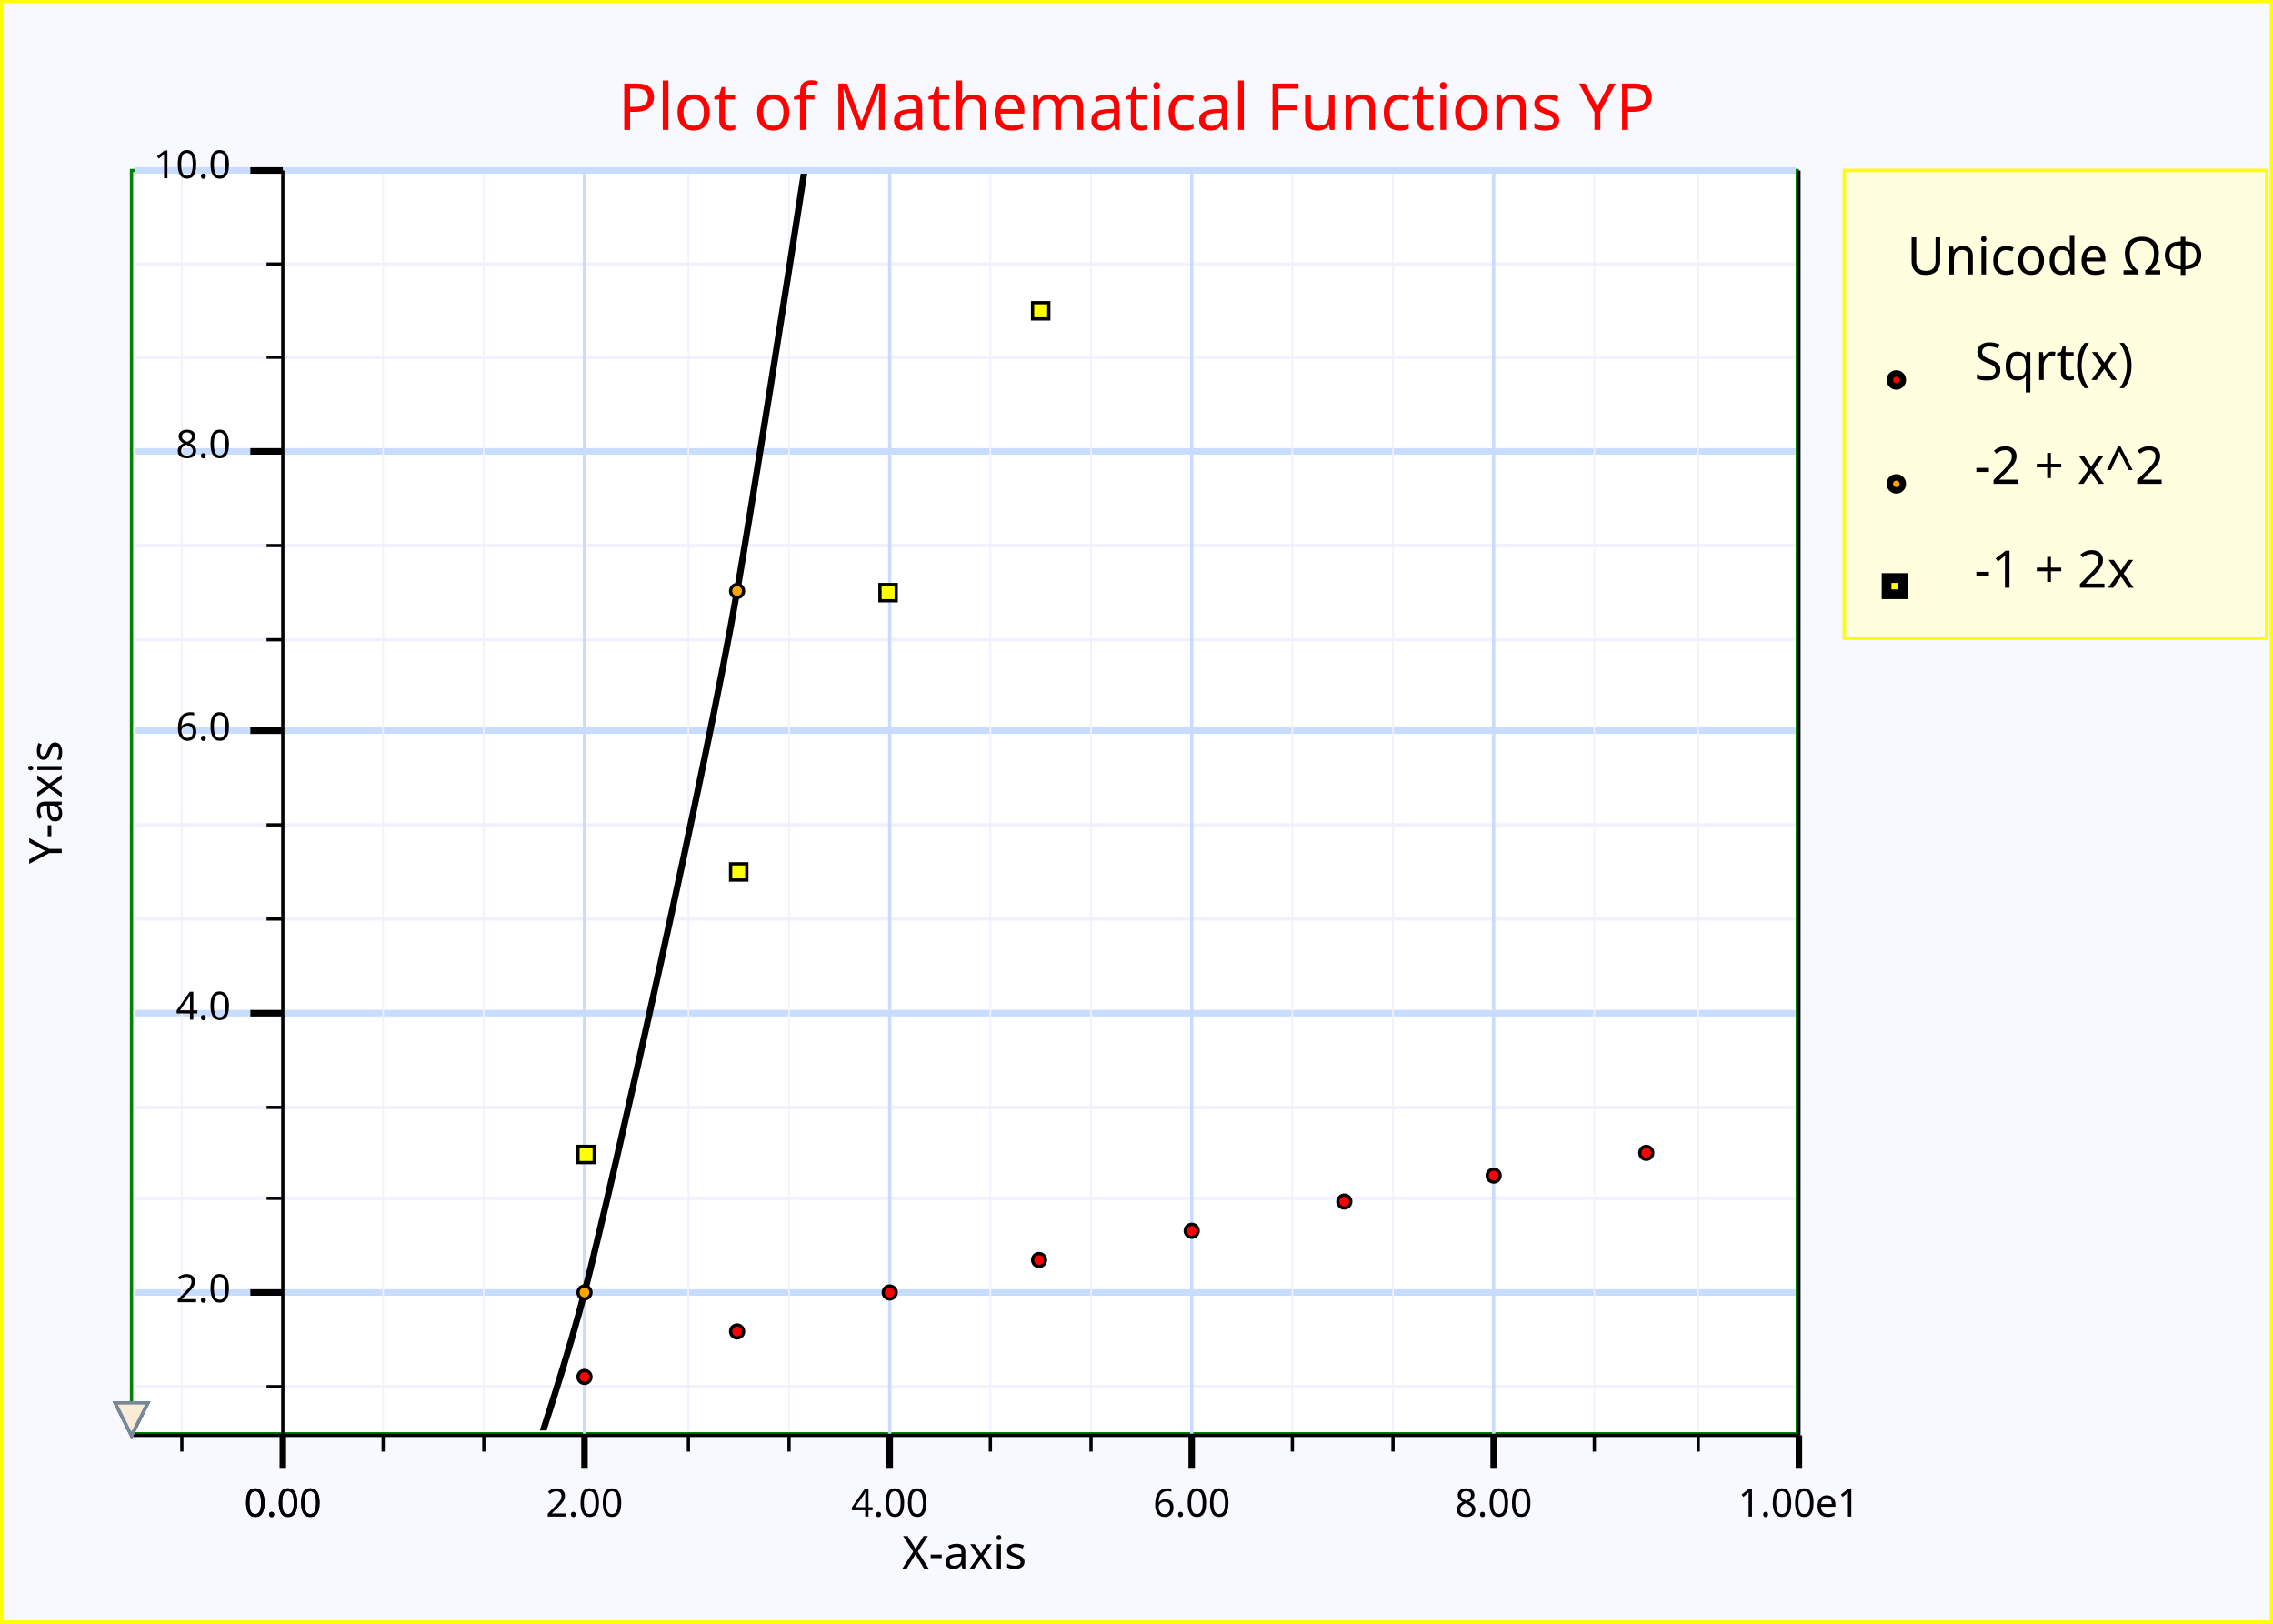
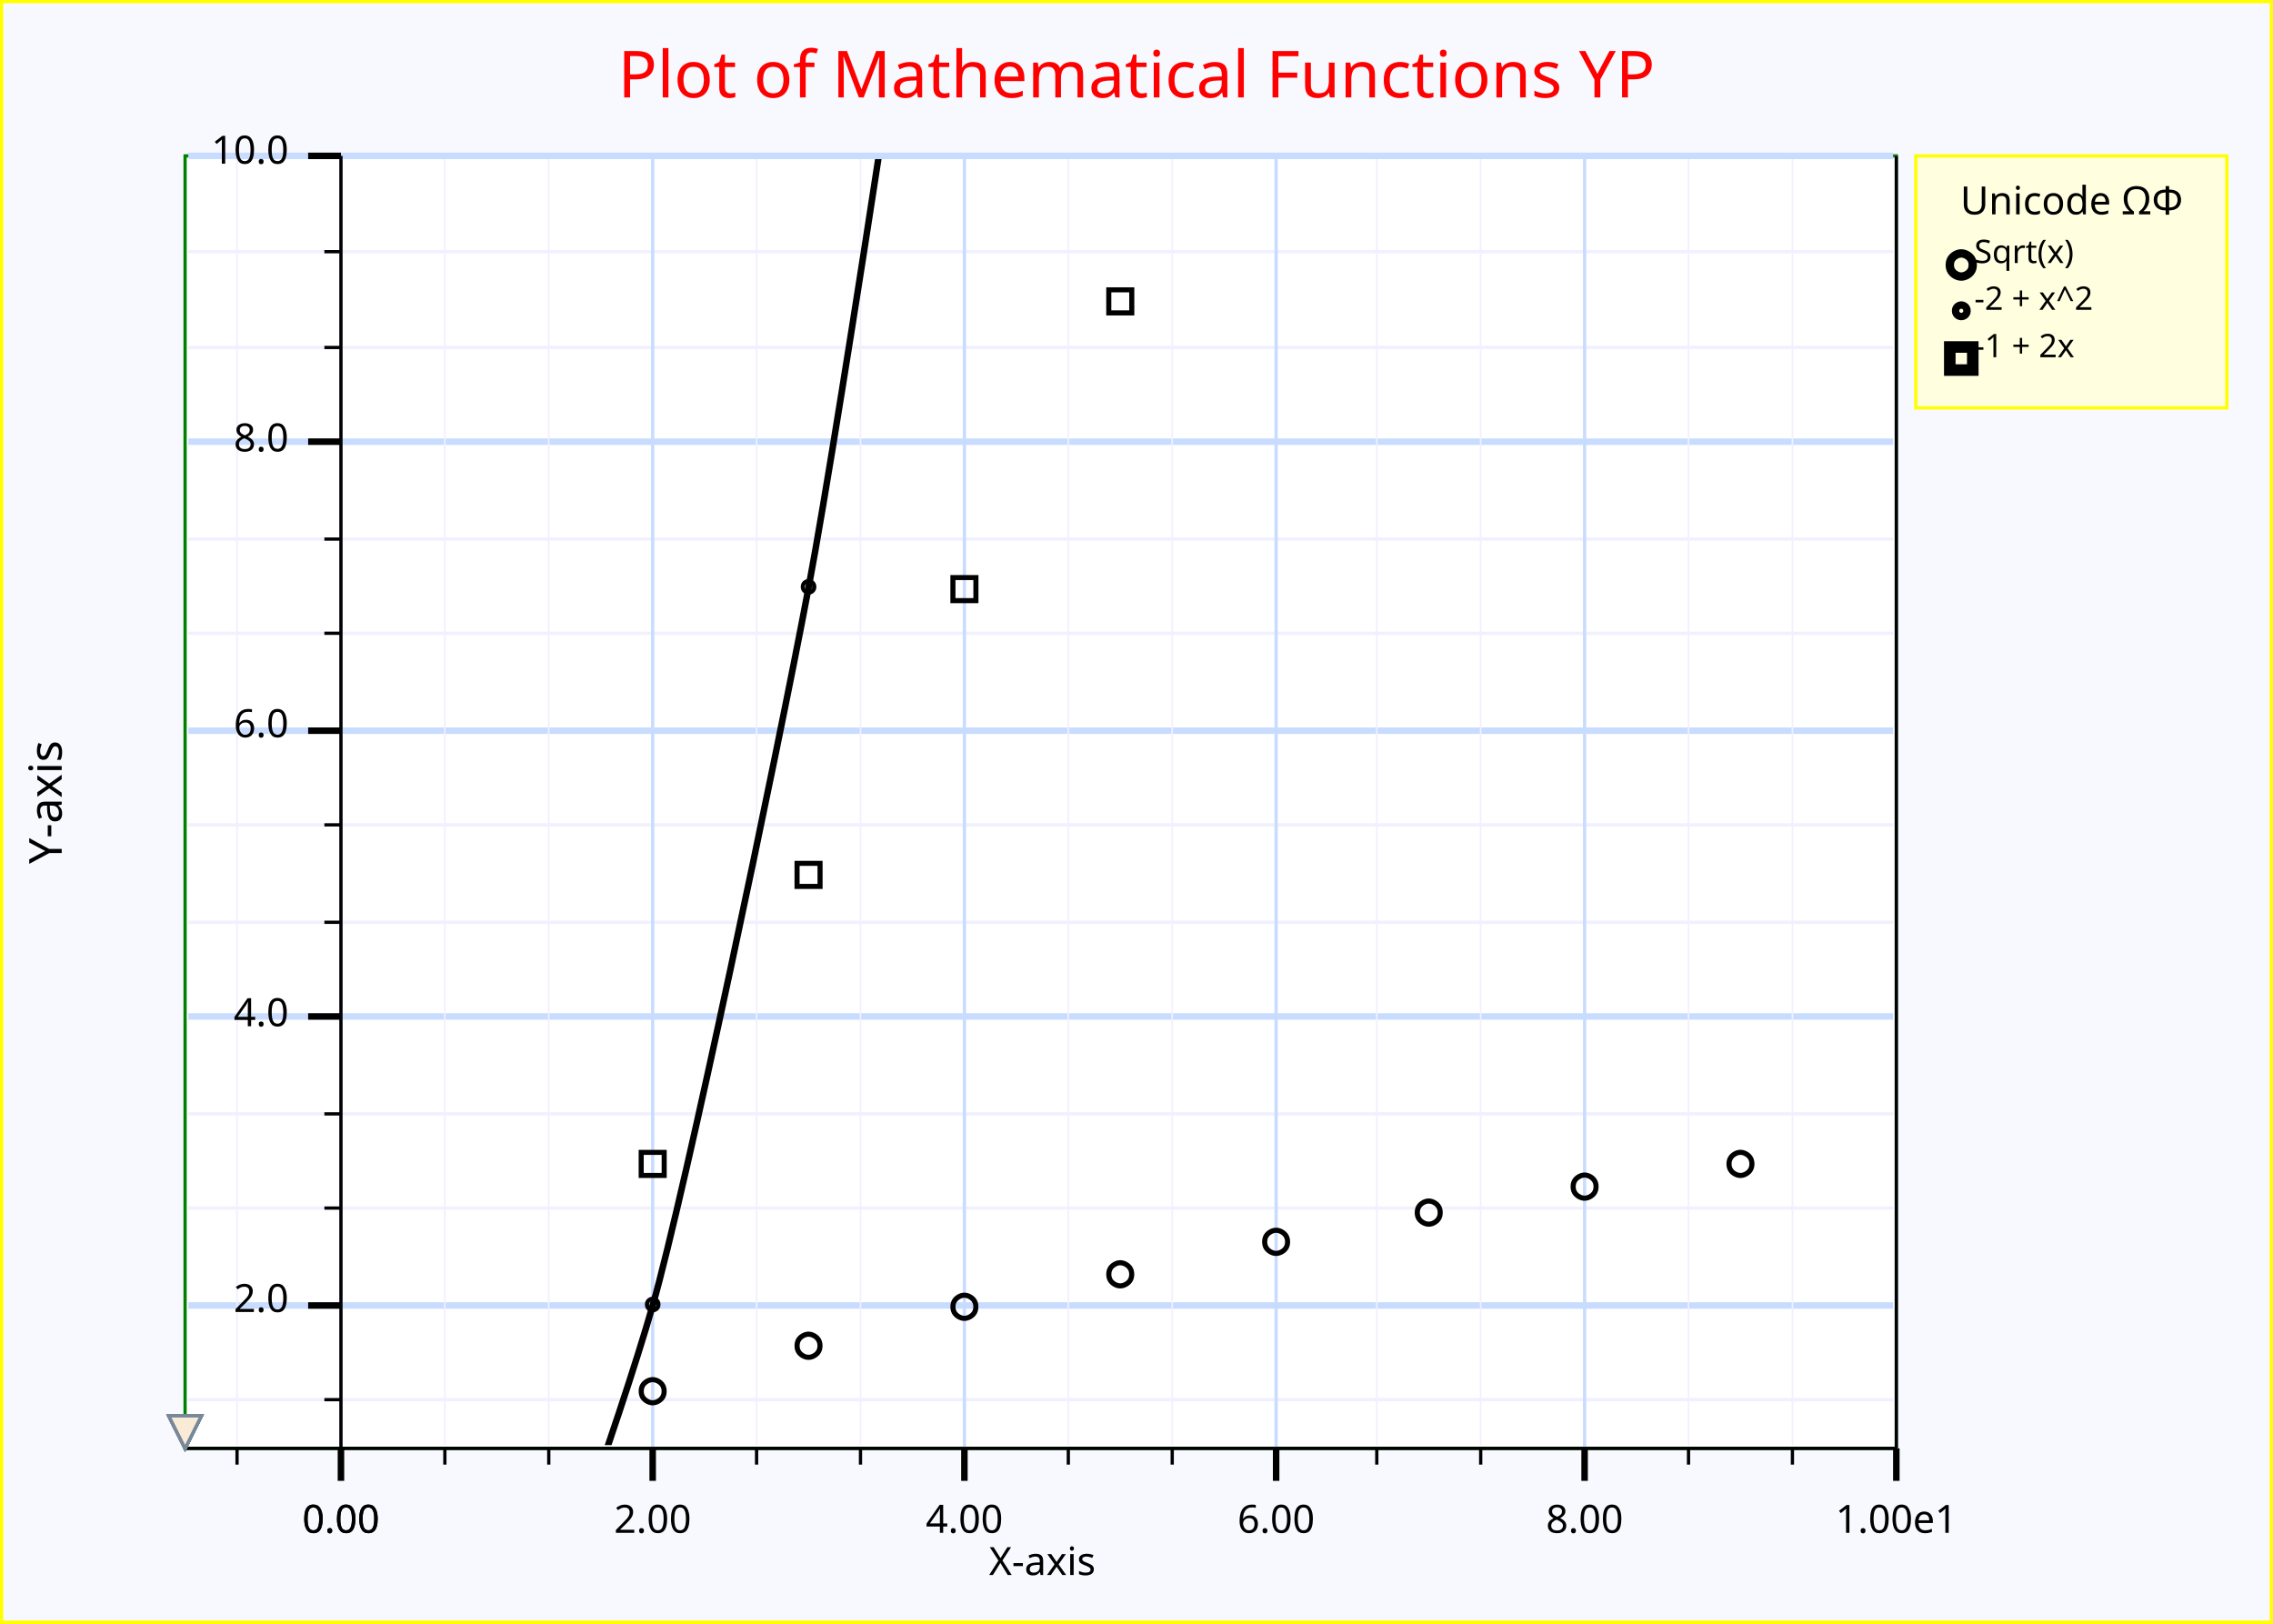
<svg xmlns="http://www.w3.org/2000/svg" width="700" height="500" version="1.1">
  <clipPath id="plot_window">
-     <rect x="41.5" y="53.5" width="511" height="387" />
+     <rect x="58" y="49" width="525" height="396" />
  </clipPath>
  <g id="imageBackground" stroke="rgb(255,255,0)" fill="rgb(248,248,255)" stroke-width="2">
    <rect x="0" y="0" width="700" height="500" />
  </g>
  <g id="plotBackground" stroke="rgb(0,128,0)" fill="rgb(255,255,255)" stroke-width="1">
-     <rect x="40.5" y="52.5" width="513" height="389" />
+     <rect x="57" y="48" width="527" height="398" />
  </g>
  <g id="yMinorGrid" stroke="rgb(240,240,255)" stroke-width="1">
-     <path d="M41.5,427 L553,427 M41.5,369 L553,369 M41.5,341 L553,341 M41.5,283 L553,283 M41.5,254 L553,254 M41.5,197 L553,197 M41.5,168 L553,168 M41.5,110 L553,110 M41.5,81.3 L553,81.3 " fill="none" />
+     <path d="M58,431 L583,431 M58,372 L583,372 M58,343 L583,343 M58,284 L583,284 M58,254 L583,254 M58,195 L583,195 M58,166 L583,166 M58,107 L583,107 M58,77.5 L583,77.5 " fill="none" />
  </g>
  <g id="yMajorGrid" stroke="rgb(200,220,255)" stroke-width="2">
-     <path d="M41.5,398 L553,398 M41.5,312 L553,312 M41.5,225 L553,225 M41.5,139 L553,139 M41.5,52.5 L553,52.5 " fill="none" />
+     <path d="M58,402 L583,402 M58,313 L583,313 M58,225 L583,225 M58,136 L583,136 M58,48 L583,48 " fill="none" />
  </g>
  <g id="xMinorGrid" stroke="rgb(240,240,255)" stroke-width="0.5">
-     <path d="M118,53.5 L118,441 M149,53.5 L149,441 M212,53.5 L212,441 M243,53.5 L243,441 M305,53.5 L305,441 M336,53.5 L336,441 M398,53.5 L398,441 M429,53.5 L429,441 M491,53.5 L491,441 M523,53.5 L523,441 M56,53.5 L56,441 " fill="none" />
+     <path d="M137,49 L137,445 M169,49 L169,445 M233,49 L233,445 M265,49 L265,445 M329,49 L329,445 M361,49 L361,445 M424,49 L424,445 M456,49 L456,445 M520,49 L520,445 M552,49 L552,445 M73,49 L73,445 " fill="none" />
  </g>
  <g id="xMajorGrid" stroke="rgb(200,220,255)" stroke-width="1">
-     <path d="M87.1,52.5 L87.1,442 M180,52.5 L180,442 M274,52.5 L274,442 M367,52.5 L367,442 M460,52.5 L460,442 M554,52.5 L554,442 M87.1,52.5 L87.1,442 " fill="none" />
+     <path d="M105,48 L105,446 M201,48 L201,446 M297,48 L297,446 M393,48 L393,446 M488,48 L488,446 M584,48 L584,446 M105,48 L105,446 " fill="none" />
  </g>
  <g id="yAxis" stroke="rgb(0,0,0)" stroke-width="1">
-     <line x1="87.1" y1="52.5" x2="87.1" y2="442" />
-     <line x1="554" y1="52.5" x2="554" y2="442" />
+     <line x1="105" y1="48" x2="105" y2="446" />
+     <line x1="584" y1="48" x2="584" y2="446" />
  </g>
  <g id="xAxis" stroke="rgb(0,0,0)" stroke-width="1">
-     <line x1="40.5" y1="442" x2="554" y2="442" />
+     <line x1="57" y1="446" x2="584" y2="446" />
  </g>
  <g id="yMinorTicks" stroke="rgb(0,0,0)" stroke-width="1">
-     <path d="M82.1,427 L87.1,427 M82.1,369 L87.1,369 M82.1,341 L87.1,341 M82.1,283 L87.1,283 M82.1,254 L87.1,254 M82.1,197 L87.1,197 M82.1,168 L87.1,168 M82.1,110 L87.1,110 M82.1,81.3 L87.1,81.3 " fill="none" />
+     <path d="M99.9,431 L105,431 M99.9,372 L105,372 M99.9,343 L105,343 M99.9,284 L105,284 M99.9,254 L105,254 M99.9,195 L105,195 M99.9,166 L105,166 M99.9,107 L105,107 M99.9,77.5 L105,77.5 " fill="none" />
  </g>
  <g id="xMinorTicks" stroke="rgb(0,0,0)" stroke-width="1">
-     <path d="M118,442 L118,447 M149,442 L149,447 M212,442 L212,447 M243,442 L243,447 M305,442 L305,447 M336,442 L336,447 M398,442 L398,447 M429,442 L429,447 M491,442 L491,447 M523,442 L523,447 M56,442 L56,447 " fill="none" />
+     <path d="M137,446 L137,451 M169,446 L169,451 M233,446 L233,451 M265,446 L265,451 M329,446 L329,451 M361,446 L361,451 M424,446 L424,451 M456,446 L456,451 M520,446 L520,451 M552,446 L552,451 M73,446 L73,451 " fill="none" />
  </g>
  <g id="yMajorTicks" stroke="rgb(0,0,0)" stroke-width="2">
-     <path d="M77.1,398 L87.1,398 M77.1,312 L87.1,312 M77.1,225 L87.1,225 M77.1,139 L87.1,139 M77.1,52.5 L87.1,52.5 " fill="none" />
+     <path d="M94.9,402 L105,402 M94.9,313 L105,313 M94.9,225 L105,225 M94.9,136 L105,136 M94.9,48 L105,48 " fill="none" />
  </g>
  <g id="xMajorTicks" stroke="rgb(0,0,0)" stroke-width="2">
-     <path d="M87.1,442 L87.1,452 M180,442 L180,452 M274,442 L274,452 M367,442 L367,452 M460,442 L460,452 M554,442 L554,452 M87.1,442 L87.1,452 " fill="none" />
+     <path d="M105,446 L105,456 M201,446 L201,456 M297,446 L297,456 M393,446 L393,456 M488,446 L488,456 M584,446 L584,456 M105,446 L105,456 " fill="none" />
  </g>
  <g id="xTicksValues">
-     <text x="87.1" y="467" text-anchor="middle" font-size="12" font-family="Lucida Sans Unicode">0.00</text>
-     <text x="180" y="467" text-anchor="middle" font-size="12" font-family="Lucida Sans Unicode">2.00</text>
-     <text x="274" y="467" text-anchor="middle" font-size="12" font-family="Lucida Sans Unicode">4.00</text>
-     <text x="367" y="467" text-anchor="middle" font-size="12" font-family="Lucida Sans Unicode">6.00</text>
-     <text x="460" y="467" text-anchor="middle" font-size="12" font-family="Lucida Sans Unicode">8.00</text>
-     <text x="554" y="467" text-anchor="middle" font-size="12" font-family="Lucida Sans Unicode">1.00e1</text>
-     <text x="87.1" y="467" text-anchor="middle" font-size="12" font-family="Lucida Sans Unicode">0.00</text>
+     <text x="105" y="472" text-anchor="middle" font-size="12" font-family="Lucida Sans Unicode">0.00</text>
+     <text x="201" y="472" text-anchor="middle" font-size="12" font-family="Lucida Sans Unicode">2.00</text>
+     <text x="297" y="472" text-anchor="middle" font-size="12" font-family="Lucida Sans Unicode">4.00</text>
+     <text x="393" y="472" text-anchor="middle" font-size="12" font-family="Lucida Sans Unicode">6.00</text>
+     <text x="488" y="472" text-anchor="middle" font-size="12" font-family="Lucida Sans Unicode">8.00</text>
+     <text x="584" y="472" text-anchor="middle" font-size="12" font-family="Lucida Sans Unicode">1.00e1</text>
+     <text x="105" y="472" text-anchor="middle" font-size="12" font-family="Lucida Sans Unicode">0.00</text>
  </g>
  <g id="yTicksValues">
-     <text x="71.1" y="401" text-anchor="end" font-size="12" font-family="Lucida Sans Unicode">2.0</text>
-     <text x="71.1" y="314" text-anchor="end" font-size="12" font-family="Lucida Sans Unicode">4.0</text>
-     <text x="71.1" y="228" text-anchor="end" font-size="12" font-family="Lucida Sans Unicode">6.0</text>
-     <text x="71.1" y="141" text-anchor="end" font-size="12" font-family="Lucida Sans Unicode">8.0</text>
-     <text x="71.1" y="54.9" text-anchor="end" font-size="12" font-family="Lucida Sans Unicode">10.0</text>
+     <text x="88.9" y="404" text-anchor="end" font-size="12" font-family="Lucida Sans Unicode">2.0</text>
+     <text x="88.9" y="316" text-anchor="end" font-size="12" font-family="Lucida Sans Unicode">4.0</text>
+     <text x="88.9" y="227" text-anchor="end" font-size="12" font-family="Lucida Sans Unicode">6.0</text>
+     <text x="88.9" y="139" text-anchor="end" font-size="12" font-family="Lucida Sans Unicode">8.0</text>
+     <text x="88.9" y="50.4" text-anchor="end" font-size="12" font-family="Lucida Sans Unicode">10.0</text>
  </g>
  <g id="yLabel">
    <text x="19" y="247" text-anchor="middle" transform="rotate(-90 19 247 )" font-size="14" font-family="Lucida Sans Unicode">Y-axis</text>
  </g>
  <g id="xLabel">
-     <text x="297" y="483" text-anchor="middle" font-size="14" font-family="Lucida Sans Unicode">X-axis</text>
+     <text x="321" y="485" text-anchor="middle" font-size="12" font-family="Lucida Sans Unicode">X-axis</text>
  </g>
  <g id="plotLines" stroke-width="2">
-     <g clip-path="url(#plot_window)" stroke="rgb(0,0,0)">
-       <path d="M-379,-3.75e+03 S-342,-3.09e+03 -333,-2.93e+03 S-295,-2.33e+03 -286,-2.2e+03 S-249,-1.67e+03 -239,-1.55e+03 S-202,-1.09e+03 -193,-985 S-155,-596 -146,-509 S-109,-190 -99.4,-120 S-62.1,130 -52.8,182 S-15.5,364 -6.15,398 S31.2,511 40.5,528 S77.8,571 87.1,571 S124,545 134,528 S171,433 180,398 S218,234 227,182 S264,-51.2 274,-120 S311,-423 320,-509 S358,-881 367,-985 S404,-1.43e+03 414,-1.55e+03 S451,-2.06e+03 460,-2.2e+03 S498,-2.77e+03 507,-2.93e+03 S554,-3.83e+03 554,-3.75e+03 " fill="none" />
+     <g clip-path="url(#plot_window)" stroke="rgb(0,0,0)" stroke-width="2">
+       <path d="M-374,-3.84e+03 S-336,-3.16e+03 -326,-3e+03 S-288,-2.39e+03 -279,-2.25e+03 S-240,-1.71e+03 -231,-1.59e+03 S-192,-1.12e+03 -183,-1.01e+03 S-144,-615 -135,-527 S-96.4,-200 -86.8,-129 S-48.4,128 -38.9,181 S-0.517,366 9.07,402 S47.4,517 57,534 S95.3,579 105,579 S143,552 153,534 S191,437 201,402 S239,234 249,181 S287,-58.1 297,-129 S335,-438 345,-527 S383,-907 393,-1.01e+03 S431,-1.46e+03 440,-1.59e+03 S479,-2.11e+03 488,-2.25e+03 S527,-2.84e+03 536,-3e+03 S584,-3.93e+03 584,-3.84e+03 " fill="none" />
    </g>
  </g>
  <g id="plotPoints" clip-path="url(#plot_window)">
    <g stroke="rgb(0,0,0)" fill="rgb(255,0,0)">
-       <circle cx="180" cy="424" r="2" />
-       <circle cx="227" cy="410" r="2" />
-       <circle cx="274" cy="398" r="2" />
-       <circle cx="320" cy="388" r="2" />
-       <circle cx="367" cy="379" r="2" />
-       <circle cx="414" cy="370" r="2" />
-       <circle cx="460" cy="362" r="2" />
-       <circle cx="507" cy="355" r="2" />
+       <text x="201" y="431" text-anchor="middle" font-size="10" font-family="Lucida Sans Unicode">○</text>
+       <text x="249" y="417" text-anchor="middle" font-size="10" font-family="Lucida Sans Unicode">○</text>
+       <text x="297" y="405" text-anchor="middle" font-size="10" font-family="Lucida Sans Unicode">○</text>
+       <text x="345" y="395" text-anchor="middle" font-size="10" font-family="Lucida Sans Unicode">○</text>
+       <text x="393" y="385" text-anchor="middle" font-size="10" font-family="Lucida Sans Unicode">○</text>
+       <text x="440" y="376" text-anchor="middle" font-size="10" font-family="Lucida Sans Unicode">○</text>
+       <text x="488" y="368" text-anchor="middle" font-size="10" font-family="Lucida Sans Unicode">○</text>
+       <text x="536" y="361" text-anchor="middle" font-size="10" font-family="Lucida Sans Unicode">○</text>
    </g>
    <g stroke="rgb(0,0,0)" fill="rgb(255,165,0)">
-       <circle cx="180" cy="398" r="2" />
-       <circle cx="227" cy="182" r="2" />
+       <text x="201" y="403" text-anchor="middle" font-size="5" font-family="Lucida Sans Unicode">○</text>
+       <text x="249" y="182" text-anchor="middle" font-size="5" font-family="Lucida Sans Unicode">○</text>
    </g>
    <g stroke="rgb(0,0,0)" fill="rgb(255,255,0)">
-       <rect x="178" y="353" width="5" height="5" />
-       <rect x="225" y="266" width="5" height="5" />
-       <rect x="271" y="180" width="5" height="5" />
-       <rect x="318" y="93.2" width="5" height="5" />
+       <text x="201" y="361" text-anchor="middle" font-size="10" font-family="Lucida Sans Unicode">□</text>
+       <text x="249" y="272" text-anchor="middle" font-size="10" font-family="Lucida Sans Unicode">□</text>
+       <text x="297" y="184" text-anchor="middle" font-size="10" font-family="Lucida Sans Unicode">□</text>
+       <text x="345" y="95.4" text-anchor="middle" font-size="10" font-family="Lucida Sans Unicode">□</text>
    </g>
  </g>
  <g id="limitPoints" stroke="rgb(119,136,153)" fill="rgb(250,235,215)">
-     <polygon points=" 35.5,432 45.5,432 40.5,442" />
-     <polygon points=" 35.5,432 45.5,432 40.5,442" />
-     <polygon points=" 35.5,432 45.5,432 40.5,442" />
-     <polygon points=" 35.5,432 45.5,432 40.5,442" />
-     <polygon points=" 35.5,432 45.5,432 40.5,442" />
-     <polygon points=" 35.5,432 45.5,432 40.5,442" />
-     <polygon points=" 35.5,432 45.5,432 40.5,442" />
-     <polygon points=" 35.5,432 45.5,432 40.5,442" />
-     <polygon points=" 35.5,432 45.5,432 40.5,442" />
-     <polygon points=" 35.5,432 45.5,432 40.5,442" />
+     <polygon points=" 52,436 62,436 57,446" />
+     <polygon points=" 52,436 62,436 57,446" />
+     <polygon points=" 52,436 62,436 57,446" />
+     <polygon points=" 52,436 62,436 57,446" />
+     <polygon points=" 52,436 62,436 57,446" />
+     <polygon points=" 52,436 62,436 57,446" />
+     <polygon points=" 52,436 62,436 57,446" />
+     <polygon points=" 52,436 62,436 57,446" />
+     <polygon points=" 52,436 62,436 57,446" />
+     <polygon points=" 52,436 62,436 57,446" />
  </g>
  <g id="legendBackground" stroke="rgb(255,255,0)" fill="rgb(255,255,224)" stroke-width="1">
-     <rect x="568" y="52.5" width="130" height="144" />
-     <rect x="568" y="52.5" width="130" height="144" />
+     <rect x="590" y="48" width="95.8" height="77.6" />
  </g>
  <g id="legendPoints">
    <g stroke="rgb(0,0,0)" fill="rgb(255,0,0)" stroke-width="2">
-       <circle cx="584" cy="117" r="2" />
+       <text x="604" y="84.2" text-anchor="middle" font-size="10" font-family="Lucida Sans Unicode">○</text>
    </g>
    <g stroke="rgb(0,0,0)" fill="rgb(255,165,0)" stroke-width="2">
-       <circle cx="584" cy="149" r="2" />
+       <text x="604" y="97" text-anchor="middle" font-size="5" font-family="Lucida Sans Unicode">○</text>
    </g>
    <g stroke="rgb(0,0,0)" fill="rgb(255,255,0)" stroke-width="3">
-       <rect x="581" y="178" width="5" height="5" />
+       <text x="604" y="113" text-anchor="middle" font-size="10" font-family="Lucida Sans Unicode">□</text>
    </g>
  </g>
  <g id="legendText">
-     <text x="633" y="84.5" text-anchor="middle" font-size="16" font-family="Lucida Sans Unicode">Unicode ΩΦ</text>
-     <text x="608" y="117" font-size="16" font-family="Lucida Sans Unicode">Sqrt(x)</text>
-     <text x="608" y="149" font-size="16" font-family="Lucida Sans Unicode">-2 + x^2</text>
-     <text x="608" y="181" font-size="16" font-family="Lucida Sans Unicode">-1 + 2x</text>
+     <text x="638" y="66" text-anchor="middle" font-family="Lucida Sans Unicode" font-weight="normal">Unicode ΩΦ</text>
+     <text x="608" y="81" font-size="10" font-family="Lucida Sans Unicode" font-weight="normal">Sqrt(x)</text>
+     <text x="608" y="95.4" font-size="10" font-family="Lucida Sans Unicode" font-weight="normal">-2 + x^2</text>
+     <text x="608" y="110" font-size="10" font-family="Lucida Sans Unicode" font-weight="normal">-1 + 2x</text>
  </g>
  <g id="title" fill="rgb(255,0,0)">
-     <text x="350" y="40" text-anchor="middle" font-size="20" font-family="Lucida Sans Unicode">Plot of Mathematical Functions YP</text>
+     <text x="350" y="30" text-anchor="middle" font-size="20" font-family="Lucida Sans Unicode" font-weight="normal">Plot of Mathematical Functions YP</text>
  </g>
  <g id="plotXValues" />
  <g id="plotYValues" />
</svg>
